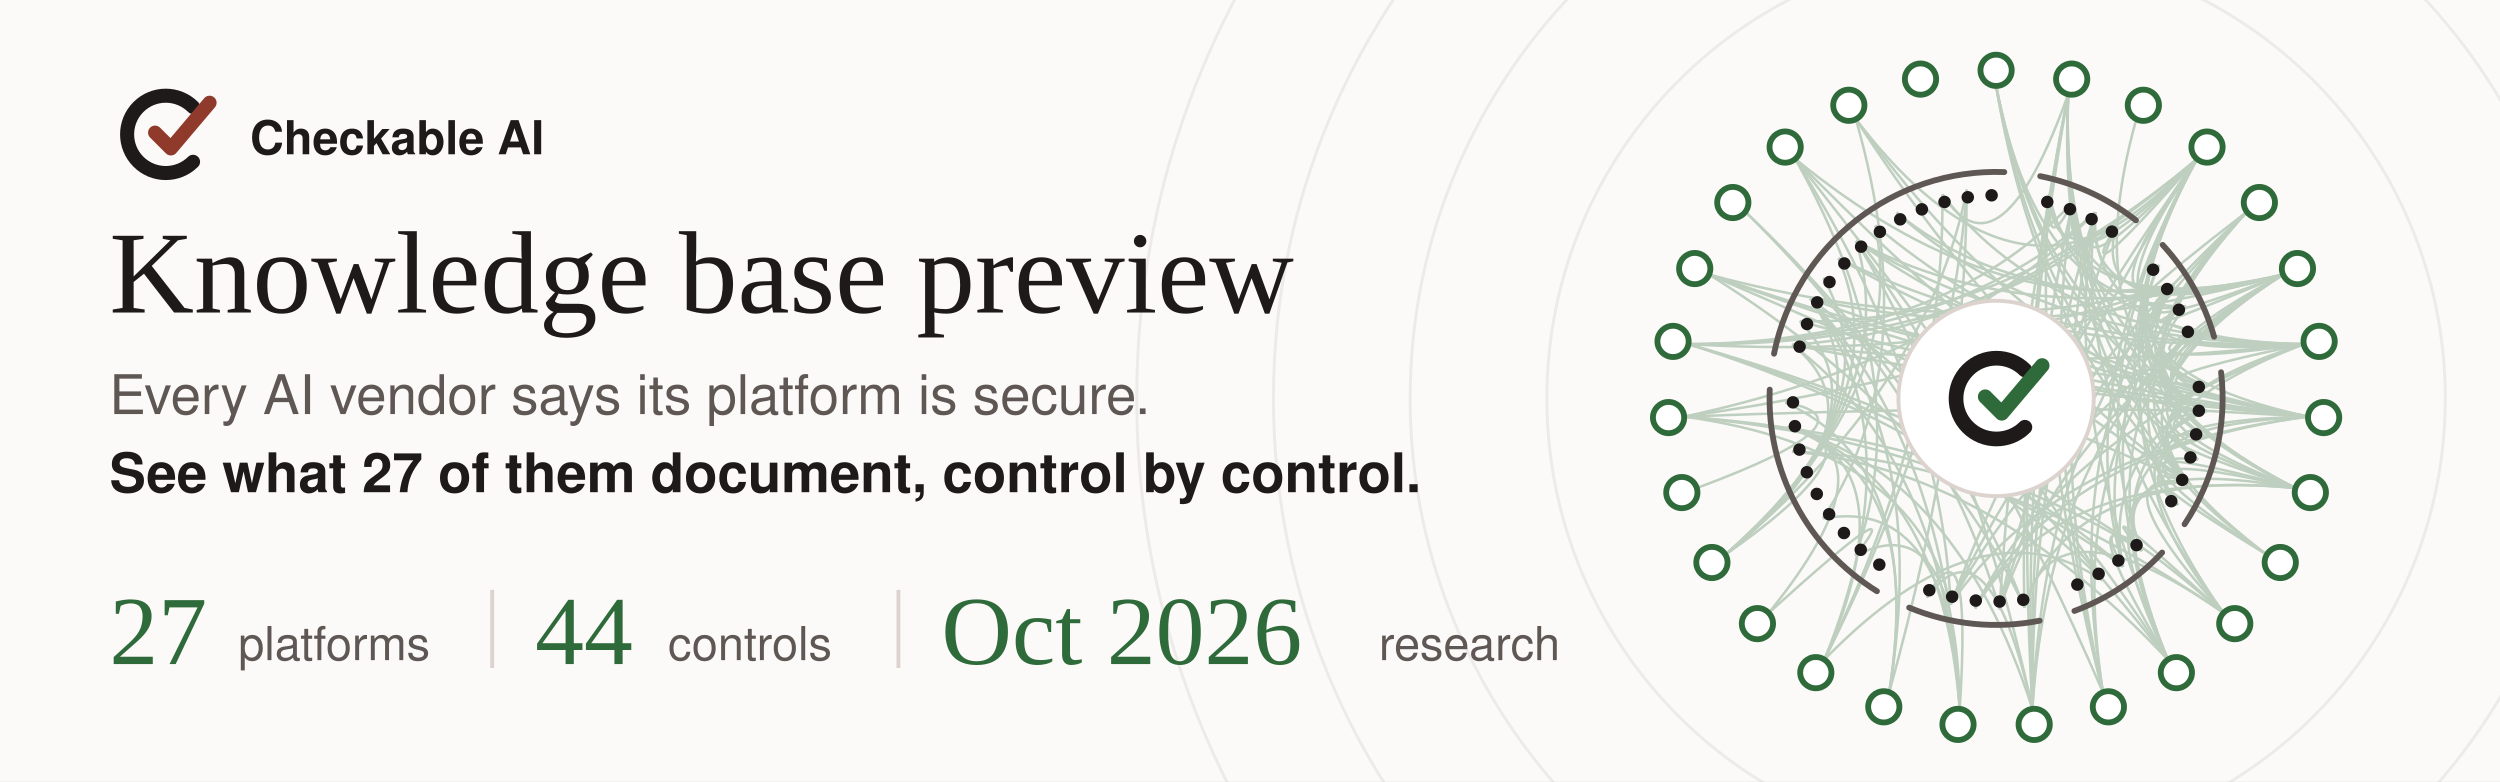
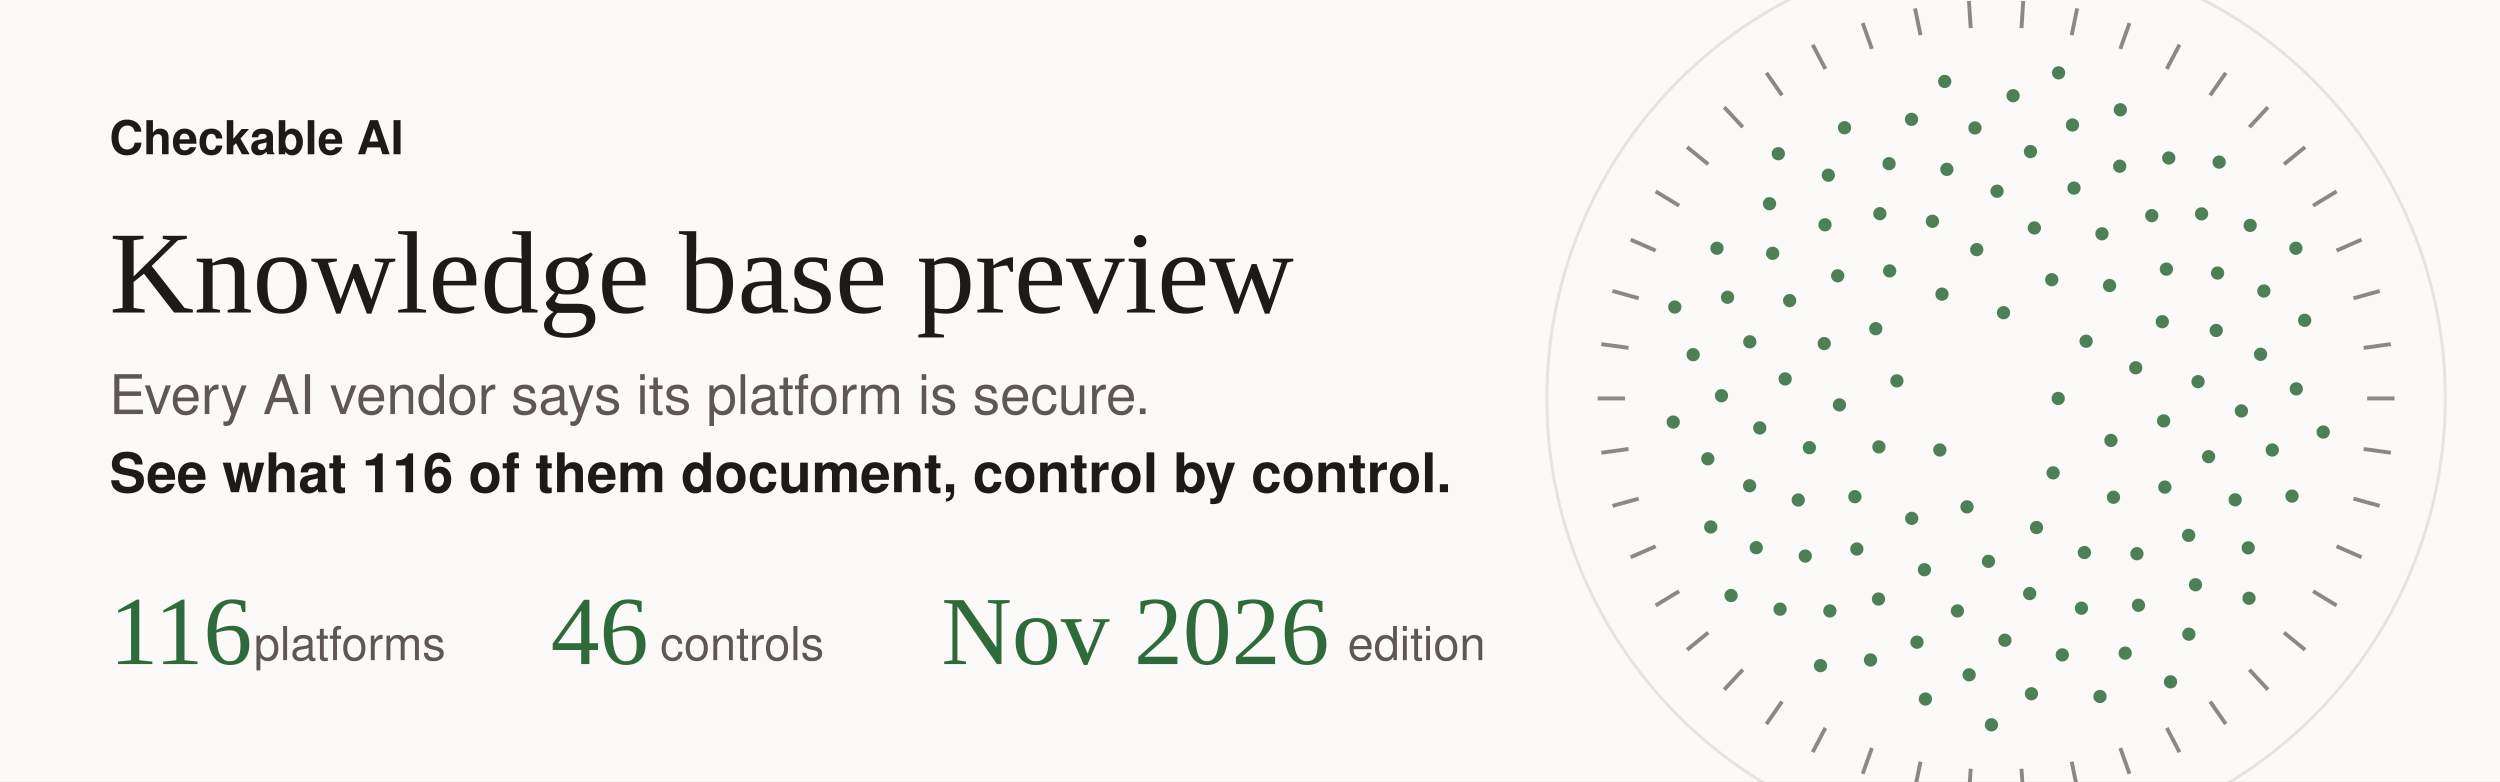
<svg xmlns="http://www.w3.org/2000/svg" viewBox="0 0 1280 400" width="1280" height="400" role="img" aria-labelledby="t d">
  <rect width="1280" height="400" fill="#fbfaf8" />
-   <circle cx="1022" cy="204" r="230" fill="none" stroke="#1d1a19" stroke-width="1.5" opacity="0.07" />
-   <circle cx="1022" cy="204" r="300" fill="none" stroke="#1d1a19" stroke-width="1.5" opacity="0.07" />
-   <circle cx="1022" cy="204" r="370" fill="none" stroke="#1d1a19" stroke-width="1.5" opacity="0.07" />
-   <circle cx="1022" cy="204" r="440" fill="none" stroke="#1d1a19" stroke-width="1.5" opacity="0.07" />
-   <g fill="none" stroke="#2f6b3a" stroke-width="1.3" opacity="0.3">
-     <path d="M1022.0 44.0Q1043.9 157.4 1119.2 156.9" />
-     <path d="M1022.0 44.0Q1046.3 166.6 1129.8 197.8" />
-     <path d="M1022.0 44.0Q1046.3 169.5 1129.8 210.5" />
-     <path d="M1022.0 44.0Q1045.3 175.1 1125.3 235.4" />
-     <path d="M1022.0 44.0Q1044.3 177.7 1120.9 247.3" />
-     <path d="M1124.8 81.4Q1065.6 163.3 1113.0 145.8" />
-     <path d="M1124.8 81.4Q1067.0 165.8 1119.2 156.9" />
-     <path d="M1124.8 81.4Q1069.4 175.0 1129.8 197.8" />
-     <path d="M1124.8 81.4Q1069.4 177.9 1129.8 210.5" />
-     <path d="M1124.8 81.4Q1069.1 180.7 1128.3 223.1" />
-     <path d="M1124.8 81.4Q1068.4 183.5 1125.3 235.4" />
-     <path d="M1124.8 81.4Q1067.4 186.2 1120.9 247.3" />
-     <path d="M1124.8 81.4Q1066.1 188.7 1115.2 258.6" />
-     <path d="M1124.8 81.4Q1061.9 194.0 1096.7 282.0" />
-     <path d="M1124.8 81.4Q1059.8 195.8 1087.0 290.2" />
-     <path d="M1124.8 81.4Q1051.3 152.9 1049.2 99.5" />
-     <path d="M1124.8 81.4Q1054.0 153.8 1061.3 103.4" />
-     <path d="M1124.8 81.4Q1056.6 155.0 1072.8 108.7" />
-     <path d="M1124.8 81.4Q1059.0 156.5 1083.6 115.3" />
-     <path d="M1124.8 81.4Q1045.6 200.7 1023.8 312.0" />
-     <path d="M1124.8 81.4Q1039.9 200.1 998.7 309.5" />
-     <path d="M1124.8 81.4Q1021.6 170.2 917.6 176.5" />
-     <path d="M1124.8 81.4Q1022.5 167.5 921.5 164.4" />
-     <path d="M1168.9 140.6Q1075.5 176.6 1113.0 145.8" />
-     <path d="M1168.9 140.6Q1076.9 179.1 1119.2 156.9" />
-     <path d="M1168.9 140.6Q1079.3 188.4 1129.8 197.8" />
-     <path d="M1168.9 140.6Q1079.3 191.2 1129.8 210.5" />
-     <path d="M1168.9 140.6Q1079.0 194.0 1128.3 223.1" />
-     <path d="M1168.9 140.6Q1078.3 196.8 1125.3 235.4" />
-     <path d="M1168.9 140.6Q1077.3 199.5 1120.9 247.3" />
-     <path d="M1168.9 140.6Q1061.2 166.2 1049.2 99.5" />
-     <path d="M1168.9 140.6Q1063.9 167.1 1061.3 103.4" />
-     <path d="M1168.9 140.6Q1066.5 168.3 1072.8 108.7" />
-     <path d="M1168.9 140.6Q1068.9 169.8 1083.6 115.3" />
-     <path d="M1168.9 140.6Q1055.5 214.0 1023.8 312.0" />
-     <path d="M1168.9 140.6Q1049.8 213.5 998.7 309.5" />
-     <path d="M1168.9 140.6Q1033.6 178.3 926.8 152.9" />
-     <path d="M1168.9 140.6Q1038.9 171.6 950.3 123.3" />
-     <path d="M1168.9 140.6Q1043.6 168.3 971.0 108.8" />
-     <path d="M1175.3 249.9Q1075.3 198.9 1105.5 135.6" />
-     <path d="M1175.3 249.9Q1077.0 201.2 1113.0 145.8" />
-     <path d="M1175.3 249.9Q1078.4 203.7 1119.2 156.9" />
-     <path d="M1175.3 249.9Q1080.7 212.9 1129.8 197.8" />
-     <path d="M1175.3 249.9Q1080.7 215.8 1129.8 210.5" />
-     <path d="M1175.3 249.9Q1080.4 218.6 1128.3 223.1" />
-     <path d="M1175.3 249.9Q1078.8 224.1 1120.9 247.3" />
-     <path d="M1175.3 249.9Q1077.5 226.6 1115.2 258.6" />
-     <path d="M1175.3 249.9Q1073.3 231.9 1096.7 282.0" />
-     <path d="M1175.3 249.9Q1059.7 238.4 1036.5 311.0" />
-     <path d="M1175.3 249.9Q1054.1 238.5 1011.2 311.5" />
-     <path d="M905.6 313.8Q979.6 246.8 950.0 284.5" />
-     <path d="M905.6 313.8Q971.7 232.0 915.0 218.8" />
-     <path d="M1138.4 313.8Q1068.7 215.6 1113.0 145.8" />
-     <path d="M1138.4 313.8Q1072.4 230.2 1129.8 210.5" />
-     <path d="M1138.4 313.8Q1070.4 238.4 1120.9 247.3" />
-     <path d="M1138.4 313.8Q1065.0 246.3 1096.7 282.0" />
-     <path d="M1138.4 313.8Q1062.8 248.1 1087.0 290.2" />
-     <path d="M1138.4 313.8Q1059.6 207.3 1072.8 108.7" />
-     <path d="M1138.4 313.8Q1051.4 252.8 1036.5 311.0" />
-     <path d="M1138.4 313.8Q1024.7 234.8 917.5 231.2" />
-     <path d="M919.2 81.4Q1019.3 163.3 1113.0 145.8" />
-     <path d="M919.2 81.4Q1021.1 186.2 1120.9 247.3" />
-     <path d="M919.2 81.4Q1011.1 197.4 1076.5 297.2" />
-     <path d="M919.2 81.4Q993.6 200.1 998.7 309.5" />
-     <path d="M919.2 81.4Q982.7 194.5 950.0 284.5" />
-     <path d="M1160.6 284.0Q1077.4 220.6 1129.8 197.8" />
-     <path d="M1160.6 284.0Q1077.4 223.5 1129.8 210.5" />
-     <path d="M1160.6 284.0Q1076.4 229.1 1125.3 235.4" />
-     <path d="M1160.6 284.0Q1075.4 231.7 1120.9 247.3" />
-     <path d="M1150.3 108.5Q1071.3 169.4 1113.0 145.8" />
-     <path d="M1150.3 108.5Q1075.1 184.0 1129.8 210.5" />
-     <path d="M1150.3 108.5Q1074.8 186.8 1128.3 223.1" />
-     <path d="M1150.3 108.5Q1073.1 192.2 1120.9 247.3" />
-     <path d="M1150.3 108.5Q1071.8 194.8 1115.2 258.6" />
-     <path d="M1150.3 108.5Q1065.5 201.9 1087.0 290.2" />
-     <path d="M1150.3 108.5Q1051.3 206.8 1023.8 312.0" />
-     <path d="M1150.3 108.5Q1045.6 206.2 998.7 309.5" />
-     <path d="M1093.8 61.0Q1062.4 173.3 1129.8 210.5" />
-     <path d="M864.4 176.2Q1007.0 184.7 1113.0 145.8" />
-     <path d="M864.4 176.2Q1003.4 215.3 1096.7 282.0" />
-     <path d="M864.4 176.2Q1001.2 217.1 1087.0 290.2" />
-     <path d="M864.4 176.2Q998.8 218.7 1076.5 297.2" />
-     <path d="M864.4 176.2Q995.4 175.1 1061.3 103.4" />
-     <path d="M864.4 176.2Q998.0 176.3 1072.8 108.7" />
-     <path d="M864.4 176.2Q1000.4 177.8 1083.6 115.3" />
-     <path d="M893.7 108.5Q996.4 206.6 1036.5 311.0" />
-     <path d="M893.7 108.5Q993.5 206.8 1023.8 312.0" />
-     <path d="M862.3 213.3Q1006.5 193.0 1113.0 145.8" />
-     <path d="M862.3 213.3Q1010.3 207.6 1129.8 210.5" />
-     <path d="M862.3 213.3Q1002.9 223.6 1096.7 282.0" />
-     <path d="M862.3 213.3Q1000.7 225.5 1087.0 290.2" />
-     <path d="M862.3 213.3Q997.5 184.6 1072.8 108.7" />
-     <path d="M862.3 213.3Q980.8 229.8 998.7 309.5" />
-     <path d="M1179.6 176.2Q1077.9 184.7 1113.0 145.8" />
-     <path d="M1179.6 176.2Q1080.4 189.8 1124.0 168.6" />
-     <path d="M1179.6 176.2Q1081.7 196.4 1129.8 197.8" />
-     <path d="M1179.6 176.2Q1079.7 207.5 1120.9 247.3" />
-     <path d="M1179.6 176.2Q1072.1 217.1 1087.0 290.2" />
-     <path d="M1179.6 176.2Q1063.6 174.2 1049.2 99.5" />
-     <path d="M1179.6 176.2Q1068.9 176.3 1072.8 108.7" />
-     <path d="M1179.6 176.2Q1055.0 221.9 1011.2 311.5" />
-     <path d="M1179.6 176.2Q1034.0 191.6 917.6 176.5" />
-     <path d="M1179.6 176.2Q1051.3 174.2 994.5 99.5" />
-     <path d="M1179.6 176.2Q1039.3 181.6 941.3 132.2" />
-     <path d="M1179.6 176.2Q1041.3 179.6 950.3 123.3" />
-     <path d="M1179.6 176.2Q1046.0 176.3 971.0 108.8" />
-     <path d="M1076.7 354.4Q1054.8 224.7 1113.0 145.8" />
-     <path d="M1076.7 354.4Q1057.3 229.9 1124.0 168.6" />
-     <path d="M1076.7 354.4Q1040.4 214.3 1049.2 99.5" />
-     <path d="M1076.7 354.4Q1043.2 215.2 1061.3 103.4" />
-     <path d="M1076.7 354.4Q1045.7 216.4 1072.8 108.7" />
-     <path d="M1076.7 354.4Q1018.2 219.7 950.3 123.3" />
-     <path d="M934.1 337.7Q1014.5 255.1 1076.5 297.2" />
-     <path d="M934.1 337.7Q996.0 210.6 994.5 99.5" />
-     <path d="M934.1 337.7Q998.8 210.0 1007.0 97.1" />
-     <path d="M934.1 337.7Q980.8 222.6 926.8 152.9" />
-     <path d="M934.1 337.7Q978.1 237.4 915.0 218.8" />
-     <path d="M950.2 61.0Q1030.1 173.3 1129.8 210.5" />
-     <path d="M950.2 61.0Q1028.1 181.6 1120.9 247.3" />
-     <path d="M950.2 61.0Q1019.7 151.9 1083.6 115.3" />
-     <path d="M950.2 61.0Q985.9 185.7 933.3 265.5" />
-     <path d="M1040.6 362.9Q1046.7 226.7 1113.0 145.8" />
-     <path d="M1040.6 362.9Q1049.1 231.8 1124.0 168.6" />
-     <path d="M1040.6 362.9Q1032.3 216.2 1049.2 99.5" />
-     <path d="M1040.6 362.9Q1035.0 217.1 1061.3 103.4" />
-     <path d="M1040.6 362.9Q1037.6 218.3 1072.8 108.7" />
-     <path d="M1040.6 362.9Q1040.0 219.8 1083.6 115.3" />
-     <path d="M1040.6 362.9Q1018.2 262.7 986.5 306.0" />
-     <path d="M1040.6 362.9Q1010.0 221.6 950.3 123.3" />
-     <path d="M1040.6 362.9Q1002.1 243.1 915.0 218.8" />
-     <path d="M883.4 284.0Q967.3 215.8 917.6 176.5" />
-     <path d="M883.4 284.0Q987.4 197.9 1007.0 97.1" />
-     <path d="M883.4 284.0Q968.2 213.1 921.5 164.4" />
-     <path d="M883.4 284.0Q969.4 210.5 926.8 152.9" />
-     <path d="M883.4 284.0Q970.9 208.1 933.5 142.2" />
-     <path d="M883.4 284.0Q972.7 205.8 941.3 132.2" />
-     <path d="M883.4 284.0Q974.7 203.8 950.3 123.3" />
-     <path d="M883.4 284.0Q976.9 202.1 960.2 115.4" />
-     <path d="M883.4 284.0Q966.8 225.3 915.0 218.8" />
-     <path d="M1058.9 48.3Q1054.6 167.6 1129.8 197.8" />
-     <path d="M1058.9 48.3Q1054.6 170.4 1129.8 210.5" />
-     <path d="M1058.9 48.3Q1054.2 173.3 1128.3 223.1" />
-     <path d="M1058.9 48.3Q1053.6 176.0 1125.3 235.4" />
-     <path d="M1058.9 48.3Q1052.6 178.7 1120.9 247.3" />
-     <path d="M1058.9 48.3Q1039.1 146.3 1061.3 103.4" />
-     <path d="M1058.9 48.3Q1033.6 193.1 1036.5 311.0" />
-     <path d="M1058.9 48.3Q1030.7 193.3 1023.8 312.0" />
-     <path d="M1058.9 48.3Q1024.1 145.5 994.5 99.5" />
-     <path d="M868.7 249.9Q963.2 214.8 914.0 206.1" />
-     <path d="M1181.7 213.3Q1076.7 190.7 1105.5 135.6" />
-     <path d="M1181.7 213.3Q1080.9 198.1 1124.0 168.6" />
-     <path d="M1181.7 213.3Q1082.2 207.6 1129.8 210.5" />
-     <path d="M1181.7 213.3Q1080.2 215.8 1120.9 247.3" />
-     <path d="M1181.7 213.3Q1078.9 218.4 1115.2 258.6" />
-     <path d="M1181.7 213.3Q1055.5 230.3 1011.2 311.5" />
-     <path d="M1181.7 213.3Q1052.7 229.8 998.7 309.5" />
-     <path d="M1181.7 213.3Q1034.4 199.9 917.6 176.5" />
-     <path d="M1181.7 213.3Q1035.3 197.2 921.5 164.4" />
-     <path d="M1181.7 213.3Q1036.5 194.6 926.8 152.9" />
-     <path d="M1181.7 213.3Q1039.8 189.9 941.3 132.2" />
-     <path d="M1181.7 213.3Q1041.8 187.9 950.3 123.3" />
-     <path d="M1181.7 213.3Q1044.0 186.2 960.2 115.4" />
-     <path d="M1109.9 337.7Q1062.3 221.0 1113.0 145.8" />
-     <path d="M1109.9 337.7Q1064.7 226.1 1124.0 168.6" />
-     <path d="M1109.9 337.7Q1066.0 235.5 1129.8 210.5" />
-     <path d="M1109.9 337.7Q1065.7 238.4 1128.3 223.1" />
-     <path d="M1109.9 337.7Q1064.0 243.8 1120.9 247.3" />
-     <path d="M1109.9 337.7Q1058.6 251.6 1096.7 282.0" />
-     <path d="M1109.9 337.7Q1054.0 255.1 1076.5 297.2" />
-     <path d="M1109.9 337.7Q1053.2 212.6 1072.8 108.7" />
-     <path d="M1109.9 337.7Q1020.4 222.6 926.8 152.9" />
-     <path d="M1109.9 337.7Q1018.3 240.2 917.5 231.2" />
-     <path d="M875.1 140.6Q1009.4 176.6 1113.0 145.8" />
-     <path d="M875.1 140.6Q1013.2 188.4 1129.8 197.8" />
-     <path d="M875.1 140.6Q1013.2 191.2 1129.8 210.5" />
-     <path d="M875.1 140.6Q1011.2 199.5 1120.9 247.3" />
-     <path d="M875.1 140.6Q992.2 213.8 1036.5 311.0" />
-     <path d="M1003.4 362.9Q1009.8 262.7 986.5 306.0" />
-     <path d="M1003.4 362.9Q994.3 233.6 917.6 176.5" />
-     <path d="M1003.4 362.9Q996.4 228.3 926.8 152.9" />
-     <path d="M1003.4 362.9Q1001.6 257.9 950.0 284.5" />
-     <path d="M1003.4 362.9Q997.9 253.6 933.3 265.5" />
-     <path d="M1003.4 362.9Q993.7 243.1 915.0 218.8" />
-     <path d="M967.3 354.4Q1006.3 213.8 1007.0 97.1" />
-     <path d="M967.3 354.4Q988.3 226.3 926.8 152.9" />
-     <path d="M967.3 354.4Q985.4 238.3 914.0 206.1" />
-     <path d="M967.3 354.4Q985.6 241.1 915.0 218.8" />
+   <circle cx="1022" cy="204" r="230" fill="none" stroke="#1d1a19" stroke-width="1.5" opacity="0.1" />
+   <g fill="none" stroke="#5f5753" stroke-width="2" opacity="0.7">
+     <path d="M1212.0 204.0L1226.0 204.0" />
+     <path d="M1210.2 229.9L1224.1 231.8" />
+     <path d="M1205.0 255.3L1218.4 259.0" />
+     <path d="M1196.3 279.7L1209.1 285.3" />
+     <path d="M1184.3 302.7L1196.3 310.0" />
+     <path d="M1169.4 323.9L1180.2 332.7" />
+     <path d="M1151.7 342.9L1161.2 353.1" />
+     <path d="M1131.6 359.2L1139.6 370.7" />
+     <path d="M1109.4 372.7L1115.9 385.1" />
+     <path d="M1085.6 383.0L1090.3 396.2" />
+     <path d="M1060.7 390.0L1063.5 403.7" />
+     <path d="M1035.0 393.6L1035.9 407.5" />
+     <path d="M1009.0 393.6L1008.1 407.5" />
+     <path d="M983.3 390.0L980.5 403.7" />
+     <path d="M958.4 383.0L953.7 396.2" />
+     <path d="M934.6 372.7L928.1 385.1" />
+     <path d="M912.4 359.2L904.4 370.7" />
+     <path d="M892.3 342.9L882.8 353.1" />
+     <path d="M874.6 323.9L863.8 332.7" />
+     <path d="M859.7 302.7L847.7 310.0" />
+     <path d="M847.7 279.7L834.9 285.3" />
+     <path d="M839.0 255.3L825.6 259.0" />
+     <path d="M833.8 229.9L819.9 231.8" />
+     <path d="M832.0 204.0L818.0 204.0" />
+     <path d="M833.8 178.1L819.9 176.2" />
+     <path d="M839.0 152.7L825.6 149.0" />
+     <path d="M847.7 128.3L834.9 122.7" />
+     <path d="M859.7 105.3L847.7 98.0" />
+     <path d="M874.6 84.1L863.8 75.3" />
+     <path d="M892.3 65.1L882.8 54.9" />
+     <path d="M912.4 48.8L904.4 37.3" />
+     <path d="M934.6 35.3L928.1 22.9" />
+     <path d="M958.4 25.0L953.7 11.8" />
+     <path d="M983.3 18.0L980.5 4.3" />
+     <path d="M1009.0 14.4L1008.1 0.5" />
+     <path d="M1035.0 14.4L1035.9 0.5" />
+     <path d="M1060.7 18.0L1063.5 4.3" />
+     <path d="M1085.6 25.0L1090.3 11.8" />
+     <path d="M1109.4 35.3L1115.9 22.9" />
+     <path d="M1131.6 48.8L1139.6 37.3" />
+     <path d="M1151.7 65.1L1161.2 54.9" />
+     <path d="M1169.4 84.1L1180.2 75.3" />
+     <path d="M1184.3 105.3L1196.3 98.0" />
+     <path d="M1196.3 128.3L1209.1 122.7" />
+     <path d="M1205.0 152.7L1218.4 149.0" />
+     <path d="M1210.2 178.1L1224.1 176.2" />
  </g>
-   <path d="M1044.6 90.2A116 116 0 0 1 1093.6 112.8" fill="none" stroke="#5f5753" stroke-width="3" stroke-linecap="round" />
-   <path d="M1107.3 125.4A116 116 0 0 1 1133.6 172.4" fill="none" stroke="#5f5753" stroke-width="3" stroke-linecap="round" />
-   <path d="M1137.2 190.6A116 116 0 0 1 1118.5 268.4" fill="none" stroke="#5f5753" stroke-width="3" stroke-linecap="round" />
-   <path d="M1107.0 282.9A116 116 0 0 1 1062.1 312.8" fill="none" stroke="#5f5753" stroke-width="3" stroke-linecap="round" />
-   <path d="M1044.3 317.8A116 116 0 0 1 977.5 311.1" fill="none" stroke="#5f5753" stroke-width="3" stroke-linecap="round" />
-   <path d="M961.0 302.7A116 116 0 0 1 906.1 199.5" fill="none" stroke="#5f5753" stroke-width="3" stroke-linecap="round" />
-   <path d="M908.3 181.1A116 116 0 0 1 1026.2 88.1" fill="none" stroke="#5f5753" stroke-width="3" stroke-linecap="round" />
-   <circle cx="1048.2" cy="103.4" r="3.2" fill="#1d1a19" />
-   <circle cx="1059.8" cy="107.1" r="3.2" fill="#1d1a19" />
-   <circle cx="1070.9" cy="112.2" r="3.2" fill="#1d1a19" />
-   <circle cx="1081.3" cy="118.6" r="3.2" fill="#1d1a19" />
-   <circle cx="1102.4" cy="138.1" r="3.2" fill="#1d1a19" />
-   <circle cx="1109.6" cy="148.0" r="3.2" fill="#1d1a19" />
-   <circle cx="1115.6" cy="158.6" r="3.2" fill="#1d1a19" />
-   <circle cx="1120.2" cy="169.9" r="3.2" fill="#1d1a19" />
-   <circle cx="1125.8" cy="198.1" r="3.2" fill="#1d1a19" />
-   <circle cx="1125.8" cy="210.3" r="3.2" fill="#1d1a19" />
-   <circle cx="1124.4" cy="222.4" r="3.2" fill="#1d1a19" />
-   <circle cx="1121.5" cy="234.2" r="3.2" fill="#1d1a19" />
-   <circle cx="1117.3" cy="245.7" r="3.2" fill="#1d1a19" />
-   <circle cx="1111.7" cy="256.6" r="3.2" fill="#1d1a19" />
-   <circle cx="1093.9" cy="279.1" r="3.2" fill="#1d1a19" />
-   <circle cx="1084.6" cy="287.0" r="3.2" fill="#1d1a19" />
-   <circle cx="1074.5" cy="293.8" r="3.2" fill="#1d1a19" />
-   <circle cx="1063.6" cy="299.3" r="3.2" fill="#1d1a19" />
-   <circle cx="1035.9" cy="307.1" r="3.2" fill="#1d1a19" />
-   <circle cx="1023.8" cy="308.0" r="3.2" fill="#1d1a19" />
-   <circle cx="1011.6" cy="307.5" r="3.2" fill="#1d1a19" />
-   <circle cx="999.5" cy="305.5" r="3.2" fill="#1d1a19" />
-   <circle cx="987.8" cy="302.2" r="3.2" fill="#1d1a19" />
-   <circle cx="962.2" cy="289.1" r="3.2" fill="#1d1a19" />
-   <circle cx="952.7" cy="281.5" r="3.2" fill="#1d1a19" />
-   <circle cx="944.1" cy="272.9" r="3.2" fill="#1d1a19" />
-   <circle cx="936.5" cy="263.3" r="3.2" fill="#1d1a19" />
-   <circle cx="930.2" cy="252.9" r="3.2" fill="#1d1a19" />
-   <circle cx="925.1" cy="241.8" r="3.2" fill="#1d1a19" />
-   <circle cx="921.3" cy="230.2" r="3.2" fill="#1d1a19" />
-   <circle cx="919.0" cy="218.2" r="3.2" fill="#1d1a19" />
-   <circle cx="918.0" cy="206.0" r="3.2" fill="#1d1a19" />
-   <circle cx="921.4" cy="177.5" r="3.2" fill="#1d1a19" />
-   <circle cx="925.2" cy="165.9" r="3.2" fill="#1d1a19" />
-   <circle cx="930.4" cy="154.8" r="3.2" fill="#1d1a19" />
-   <circle cx="936.7" cy="144.4" r="3.2" fill="#1d1a19" />
-   <circle cx="944.3" cy="134.9" r="3.2" fill="#1d1a19" />
-   <circle cx="952.9" cy="126.3" r="3.2" fill="#1d1a19" />
-   <circle cx="962.5" cy="118.7" r="3.2" fill="#1d1a19" />
-   <circle cx="972.9" cy="112.3" r="3.2" fill="#1d1a19" />
-   <circle cx="984.0" cy="107.2" r="3.2" fill="#1d1a19" />
-   <circle cx="995.6" cy="103.4" r="3.2" fill="#1d1a19" />
-   <circle cx="1007.5" cy="101.0" r="3.2" fill="#1d1a19" />
-   <circle cx="1019.7" cy="100.0" r="3.2" fill="#1d1a19" />
-   <circle cx="1022.0" cy="36.0" r="8" fill="#ffffff" stroke="#2f6b3a" stroke-width="3" />
-   <circle cx="1060.7" cy="40.5" r="8" fill="#ffffff" stroke="#2f6b3a" stroke-width="3" />
-   <circle cx="1097.4" cy="53.9" r="8" fill="#ffffff" stroke="#2f6b3a" stroke-width="3" />
-   <circle cx="1130.0" cy="75.3" r="8" fill="#ffffff" stroke="#2f6b3a" stroke-width="3" />
-   <circle cx="1156.8" cy="103.7" r="8" fill="#ffffff" stroke="#2f6b3a" stroke-width="3" />
-   <circle cx="1176.3" cy="137.5" r="8" fill="#ffffff" stroke="#2f6b3a" stroke-width="3" />
-   <circle cx="1187.4" cy="174.8" r="8" fill="#ffffff" stroke="#2f6b3a" stroke-width="3" />
-   <circle cx="1189.7" cy="213.8" r="8" fill="#ffffff" stroke="#2f6b3a" stroke-width="3" />
-   <circle cx="1182.9" cy="252.2" r="8" fill="#ffffff" stroke="#2f6b3a" stroke-width="3" />
-   <circle cx="1167.5" cy="288.0" r="8" fill="#ffffff" stroke="#2f6b3a" stroke-width="3" />
-   <circle cx="1144.2" cy="319.3" r="8" fill="#ffffff" stroke="#2f6b3a" stroke-width="3" />
-   <circle cx="1114.3" cy="344.4" r="8" fill="#ffffff" stroke="#2f6b3a" stroke-width="3" />
-   <circle cx="1079.5" cy="361.9" r="8" fill="#ffffff" stroke="#2f6b3a" stroke-width="3" />
-   <circle cx="1041.5" cy="370.9" r="8" fill="#ffffff" stroke="#2f6b3a" stroke-width="3" />
-   <circle cx="1002.5" cy="370.9" r="8" fill="#ffffff" stroke="#2f6b3a" stroke-width="3" />
-   <circle cx="964.5" cy="361.9" r="8" fill="#ffffff" stroke="#2f6b3a" stroke-width="3" />
-   <circle cx="929.7" cy="344.4" r="8" fill="#ffffff" stroke="#2f6b3a" stroke-width="3" />
-   <circle cx="899.8" cy="319.3" r="8" fill="#ffffff" stroke="#2f6b3a" stroke-width="3" />
-   <circle cx="876.5" cy="288.0" r="8" fill="#ffffff" stroke="#2f6b3a" stroke-width="3" />
-   <circle cx="861.1" cy="252.2" r="8" fill="#ffffff" stroke="#2f6b3a" stroke-width="3" />
-   <circle cx="854.3" cy="213.8" r="8" fill="#ffffff" stroke="#2f6b3a" stroke-width="3" />
-   <circle cx="856.6" cy="174.8" r="8" fill="#ffffff" stroke="#2f6b3a" stroke-width="3" />
-   <circle cx="867.7" cy="137.5" r="8" fill="#ffffff" stroke="#2f6b3a" stroke-width="3" />
-   <circle cx="887.2" cy="103.7" r="8" fill="#ffffff" stroke="#2f6b3a" stroke-width="3" />
-   <circle cx="914.0" cy="75.3" r="8" fill="#ffffff" stroke="#2f6b3a" stroke-width="3" />
-   <circle cx="946.6" cy="53.9" r="8" fill="#ffffff" stroke="#2f6b3a" stroke-width="3" />
-   <circle cx="983.3" cy="40.5" r="8" fill="#ffffff" stroke="#2f6b3a" stroke-width="3" />
-   <circle cx="1022" cy="204" r="50" fill="#ffffff" stroke="#ddd3ce" stroke-width="2" />
-   <g transform="translate(992 174) scale(0.94)" fill="none" stroke-width="8" stroke-linecap="round" stroke-linejoin="round" opacity="1.0">
-     <path d="M47.6 16.4A22 22 0 1 0 47.6 47.6" stroke="#1d1a19" />
-     <path d="M26 31l9 9 22-26" stroke="#2f6b3a" />
+   <g fill="#2f6b3a" opacity="0.85">
+     <circle cx="1053.8" cy="204.0" r="3.4" />
+     <circle cx="993.2" cy="230.4" r="3.4" />
+     <circle cx="1025.8" cy="160.1" r="3.4" />
+     <circle cx="1051.2" cy="242.1" r="3.4" />
+     <circle cx="971.2" cy="195.0" r="3.4" />
+     <circle cx="1068.1" cy="174.7" r="3.4" />
+     <circle cx="1007.1" cy="259.5" r="3.4" />
+     <circle cx="994.3" cy="150.6" r="3.4" />
+     <circle cx="1080.8" cy="225.5" r="3.4" />
+     <circle cx="962.0" cy="228.8" r="3.4" />
+     <circle cx="1050.5" cy="143.2" r="3.4" />
+     <circle cx="1042.7" cy="270.1" r="3.4" />
+     <circle cx="960.4" cy="168.3" r="3.4" />
+     <circle cx="1093.5" cy="188.3" r="3.4" />
+     <circle cx="978.8" cy="265.4" r="3.4" />
+     <circle cx="1012.1" cy="127.8" r="3.4" />
+     <circle cx="1082.1" cy="254.6" r="3.4" />
+     <circle cx="941.8" cy="207.3" r="3.4" />
+     <circle cx="1080.1" cy="146.2" r="3.4" />
+     <circle cx="1018.1" cy="287.4" r="3.4" />
+     <circle cx="967.5" cy="138.7" r="3.4" />
+     <circle cx="1107.8" cy="215.5" r="3.4" />
+     <circle cx="949.7" cy="254.3" r="3.4" />
+     <circle cx="1041.6" cy="116.7" r="3.4" />
+     <circle cx="1067.2" cy="282.9" r="3.4" />
+     <circle cx="934.0" cy="175.9" r="3.4" />
+     <circle cx="1107.1" cy="164.7" r="3.4" />
+     <circle cx="985.3" cy="291.7" r="3.4" />
+     <circle cx="989.4" cy="113.3" r="3.4" />
+     <circle cx="1108.4" cy="249.4" r="3.4" />
+     <circle cx="926.4" cy="229.2" r="3.4" />
+     <circle cx="1076.2" cy="119.7" r="3.4" />
+     <circle cx="1039.2" cy="303.9" r="3.4" />
+     <circle cx="940.9" cy="141.2" r="3.4" />
+     <circle cx="1125.4" cy="195.4" r="3.4" />
+     <circle cx="950.7" cy="281.1" r="3.4" />
+     <circle cx="1022.5" cy="97.9" r="3.4" />
+     <circle cx="1094.1" cy="283.5" r="3.4" />
+     <circle cx="914.0" cy="194.0" r="3.4" />
+     <circle cx="1109.2" cy="137.8" r="3.4" />
+     <circle cx="1002.2" cy="312.8" r="3.4" />
+     <circle cx="962.5" cy="109.4" r="3.4" />
+     <circle cx="1130.8" cy="233.8" r="3.4" />
+     <circle cx="920.7" cy="256.0" r="3.4" />
+     <circle cx="1061.9" cy="96.3" r="3.4" />
+     <circle cx="1065.7" cy="311.4" r="3.4" />
+     <circle cx="916.3" cy="153.9" r="3.4" />
+     <circle cx="1134.7" cy="169.2" r="3.4" />
+     <circle cx="961.8" cy="306.7" r="3.4" />
+     <circle cx="996.8" cy="86.7" r="3.4" />
+     <circle cx="1120.6" cy="274.1" r="3.4" />
+     <circle cx="901.0" cy="219.1" r="3.4" />
+     <circle cx="1101.7" cy="110.4" r="3.4" />
+     <circle cx="1026.5" cy="327.8" r="3.4" />
+     <circle cx="934.4" cy="115.1" r="3.4" />
+     <circle cx="1147.6" cy="210.4" r="3.4" />
+     <circle cx="924.3" cy="284.7" r="3.4" />
+     <circle cx="1039.6" cy="77.6" r="3.4" />
+     <circle cx="1094.9" cy="309.9" r="3.4" />
+     <circle cx="895.9" cy="175.0" r="3.4" />
+     <circle cx="1135.4" cy="139.8" r="3.4" />
+     <circle cx="981.5" cy="328.8" r="3.4" />
+     <circle cx="967.2" cy="83.8" r="3.4" />
+     <circle cx="1144.4" cy="255.9" r="3.4" />
+     <circle cx="895.8" cy="248.7" r="3.4" />
+     <circle cx="1085.3" cy="85.1" r="3.4" />
+     <circle cx="1055.9" cy="335.3" r="3.4" />
+     <circle cx="907.6" cy="129.7" r="3.4" />
+     <circle cx="1157.4" cy="181.4" r="3.4" />
+     <circle cx="936.9" cy="312.8" r="3.4" />
+     <circle cx="1011.2" cy="65.5" r="3.4" />
+     <circle cx="1124.1" cy="299.4" r="3.4" />
+     <circle cx="881.4" cy="202.6" r="3.4" />
+     <circle cx="1127.2" cy="109.5" r="3.4" />
+     <circle cx="1008.2" cy="345.5" r="3.4" />
+     <circle cx="936.1" cy="89.7" r="3.4" />
+     <circle cx="1163.4" cy="230.4" r="3.4" />
+     <circle cx="899.2" cy="280.4" r="3.4" />
+     <circle cx="1061.1" cy="64.0" r="3.4" />
+     <circle cx="1088.1" cy="334.4" r="3.4" />
+     <circle cx="884.5" cy="152.2" r="3.4" />
+     <circle cx="1159.1" cy="149.0" r="3.4" />
+     <circle cx="957.7" cy="337.9" r="3.4" />
+     <circle cx="978.7" cy="61.1" r="3.4" />
+     <circle cx="1151.1" cy="280.5" r="3.4" />
+     <circle cx="874.4" cy="234.9" r="3.4" />
+     <circle cx="1110.4" cy="80.9" r="3.4" />
+     <circle cx="1040.1" cy="355.2" r="3.4" />
+     <circle cx="906.0" cy="104.3" r="3.4" />
+     <circle cx="1175.7" cy="199.1" r="3.4" />
+     <circle cx="911.4" cy="311.9" r="3.4" />
+     <circle cx="1030.7" cy="49.0" r="3.4" />
+     <circle cx="1120.7" cy="324.7" r="3.4" />
+     <circle cx="866.9" cy="181.6" r="3.4" />
+     <circle cx="1152.1" cy="115.4" r="3.4" />
+     <circle cx="985.8" cy="357.9" r="3.4" />
+     <circle cx="944.4" cy="65.4" r="3.4" />
+     <circle cx="1173.5" cy="254.0" r="3.4" />
+     <circle cx="875.9" cy="269.8" r="3.4" />
+     <circle cx="1085.6" cy="56.2" r="3.4" />
+     <circle cx="1075.2" cy="356.6" r="3.4" />
+     <circle cx="879.1" cy="127.1" r="3.4" />
+     <circle cx="1180.0" cy="164.0" r="3.4" />
+     <circle cx="932.1" cy="340.8" r="3.4" />
+     <circle cx="995.7" cy="41.7" r="3.4" />
+     <circle cx="1151.5" cy="306.3" r="3.4" />
+     <circle cx="856.7" cy="216.1" r="3.4" />
+     <circle cx="1136.2" cy="83.0" r="3.4" />
+     <circle cx="1019.6" cy="371.1" r="3.4" />
+     <circle cx="910.5" cy="78.7" r="3.4" />
+     <circle cx="1189.5" cy="221.2" r="3.4" />
+     <circle cx="886.3" cy="304.9" r="3.4" />
+     <circle cx="1054.0" cy="37.3" r="3.4" />
+     <circle cx="1111.3" cy="349.1" r="3.4" />
+     <circle cx="857.5" cy="157.2" r="3.4" />
+     <circle cx="1175.5" cy="127.1" r="3.4" />
  </g>
-   <g transform="translate(56 40) scale(0.9)" fill="none" stroke-width="8" stroke-linecap="round" stroke-linejoin="round" opacity="1.0">
-     <path d="M47.6 16.4A22 22 0 1 0 47.6 47.6" stroke="#1d1a19" />
-     <path d="M26 31l9 9 22-26" stroke="#8f3a2b" />
-   </g>
-   <text x="128" y="79" font-family="-apple-system, 'Segoe UI', Helvetica, Arial, sans-serif" font-size="24" font-weight="600" fill="#1d1a19">Checkable AI</text>
+   <text x="56" y="79" font-family="-apple-system, 'Segoe UI', Helvetica, Arial, sans-serif" font-size="24" font-weight="600" fill="#1d1a19">Checkable AI</text>
  <text x="56" y="160" font-family="Georgia, 'Times New Roman', serif" font-size="60" fill="#1d1a19">Knowledge base preview</text>
  <text x="56" y="212" font-family="-apple-system, 'Segoe UI', Helvetica, Arial, sans-serif" font-size="28" fill="#5f5753">Every AI vendor says its platform is secure.</text>
-   <text x="56" y="252" font-family="-apple-system, 'Segoe UI', Helvetica, Arial, sans-serif" font-size="28" font-weight="600" fill="#1d1a19">See what 27 of them document, control by control.</text>
-   <text x="56" y="340" font-family="Georgia, 'Times New Roman', serif" font-size="50" fill="#2f6b3a">27</text>
-   <text x="122" y="338" font-family="-apple-system, 'Segoe UI', Helvetica, Arial, sans-serif" font-size="24" fill="#5f5753">platforms</text>
-   <path d="M252 302 V342" stroke="#ddd3ce" stroke-width="2" />
-   <text x="274" y="340" font-family="Georgia, 'Times New Roman', serif" font-size="50" fill="#2f6b3a">44</text>
-   <text x="342" y="338" font-family="-apple-system, 'Segoe UI', Helvetica, Arial, sans-serif" font-size="24" fill="#5f5753">controls</text>
-   <path d="M460 302 V342" stroke="#ddd3ce" stroke-width="2" />
-   <text x="482" y="340" font-family="Georgia, 'Times New Roman', serif" font-size="50" fill="#2f6b3a">Oct 2026</text>
-   <text x="706" y="338" font-family="-apple-system, 'Segoe UI', Helvetica, Arial, sans-serif" font-size="24" fill="#5f5753">research</text>
+   <text x="56" y="252" font-family="-apple-system, 'Segoe UI', Helvetica, Arial, sans-serif" font-size="28" font-weight="600" fill="#1d1a19">See what 116 of them document, control by control.</text>
+   <text x="56" y="340" font-family="Georgia, 'Times New Roman', serif" font-size="50" fill="#2f6b3a">116</text>
+   <text x="130" y="338" font-family="-apple-system, 'Segoe UI', Helvetica, Arial, sans-serif" font-size="24" fill="#5f5753">platforms</text>
+   <text x="282" y="340" font-family="Georgia, 'Times New Roman', serif" font-size="50" fill="#2f6b3a">46</text>
+   <text x="338" y="338" font-family="-apple-system, 'Segoe UI', Helvetica, Arial, sans-serif" font-size="24" fill="#5f5753">controls</text>
+   <text x="482" y="340" font-family="Georgia, 'Times New Roman', serif" font-size="50" fill="#2f6b3a">Nov 2026</text>
+   <text x="690" y="338" font-family="-apple-system, 'Segoe UI', Helvetica, Arial, sans-serif" font-size="24" fill="#5f5753">edition</text>
</svg>
